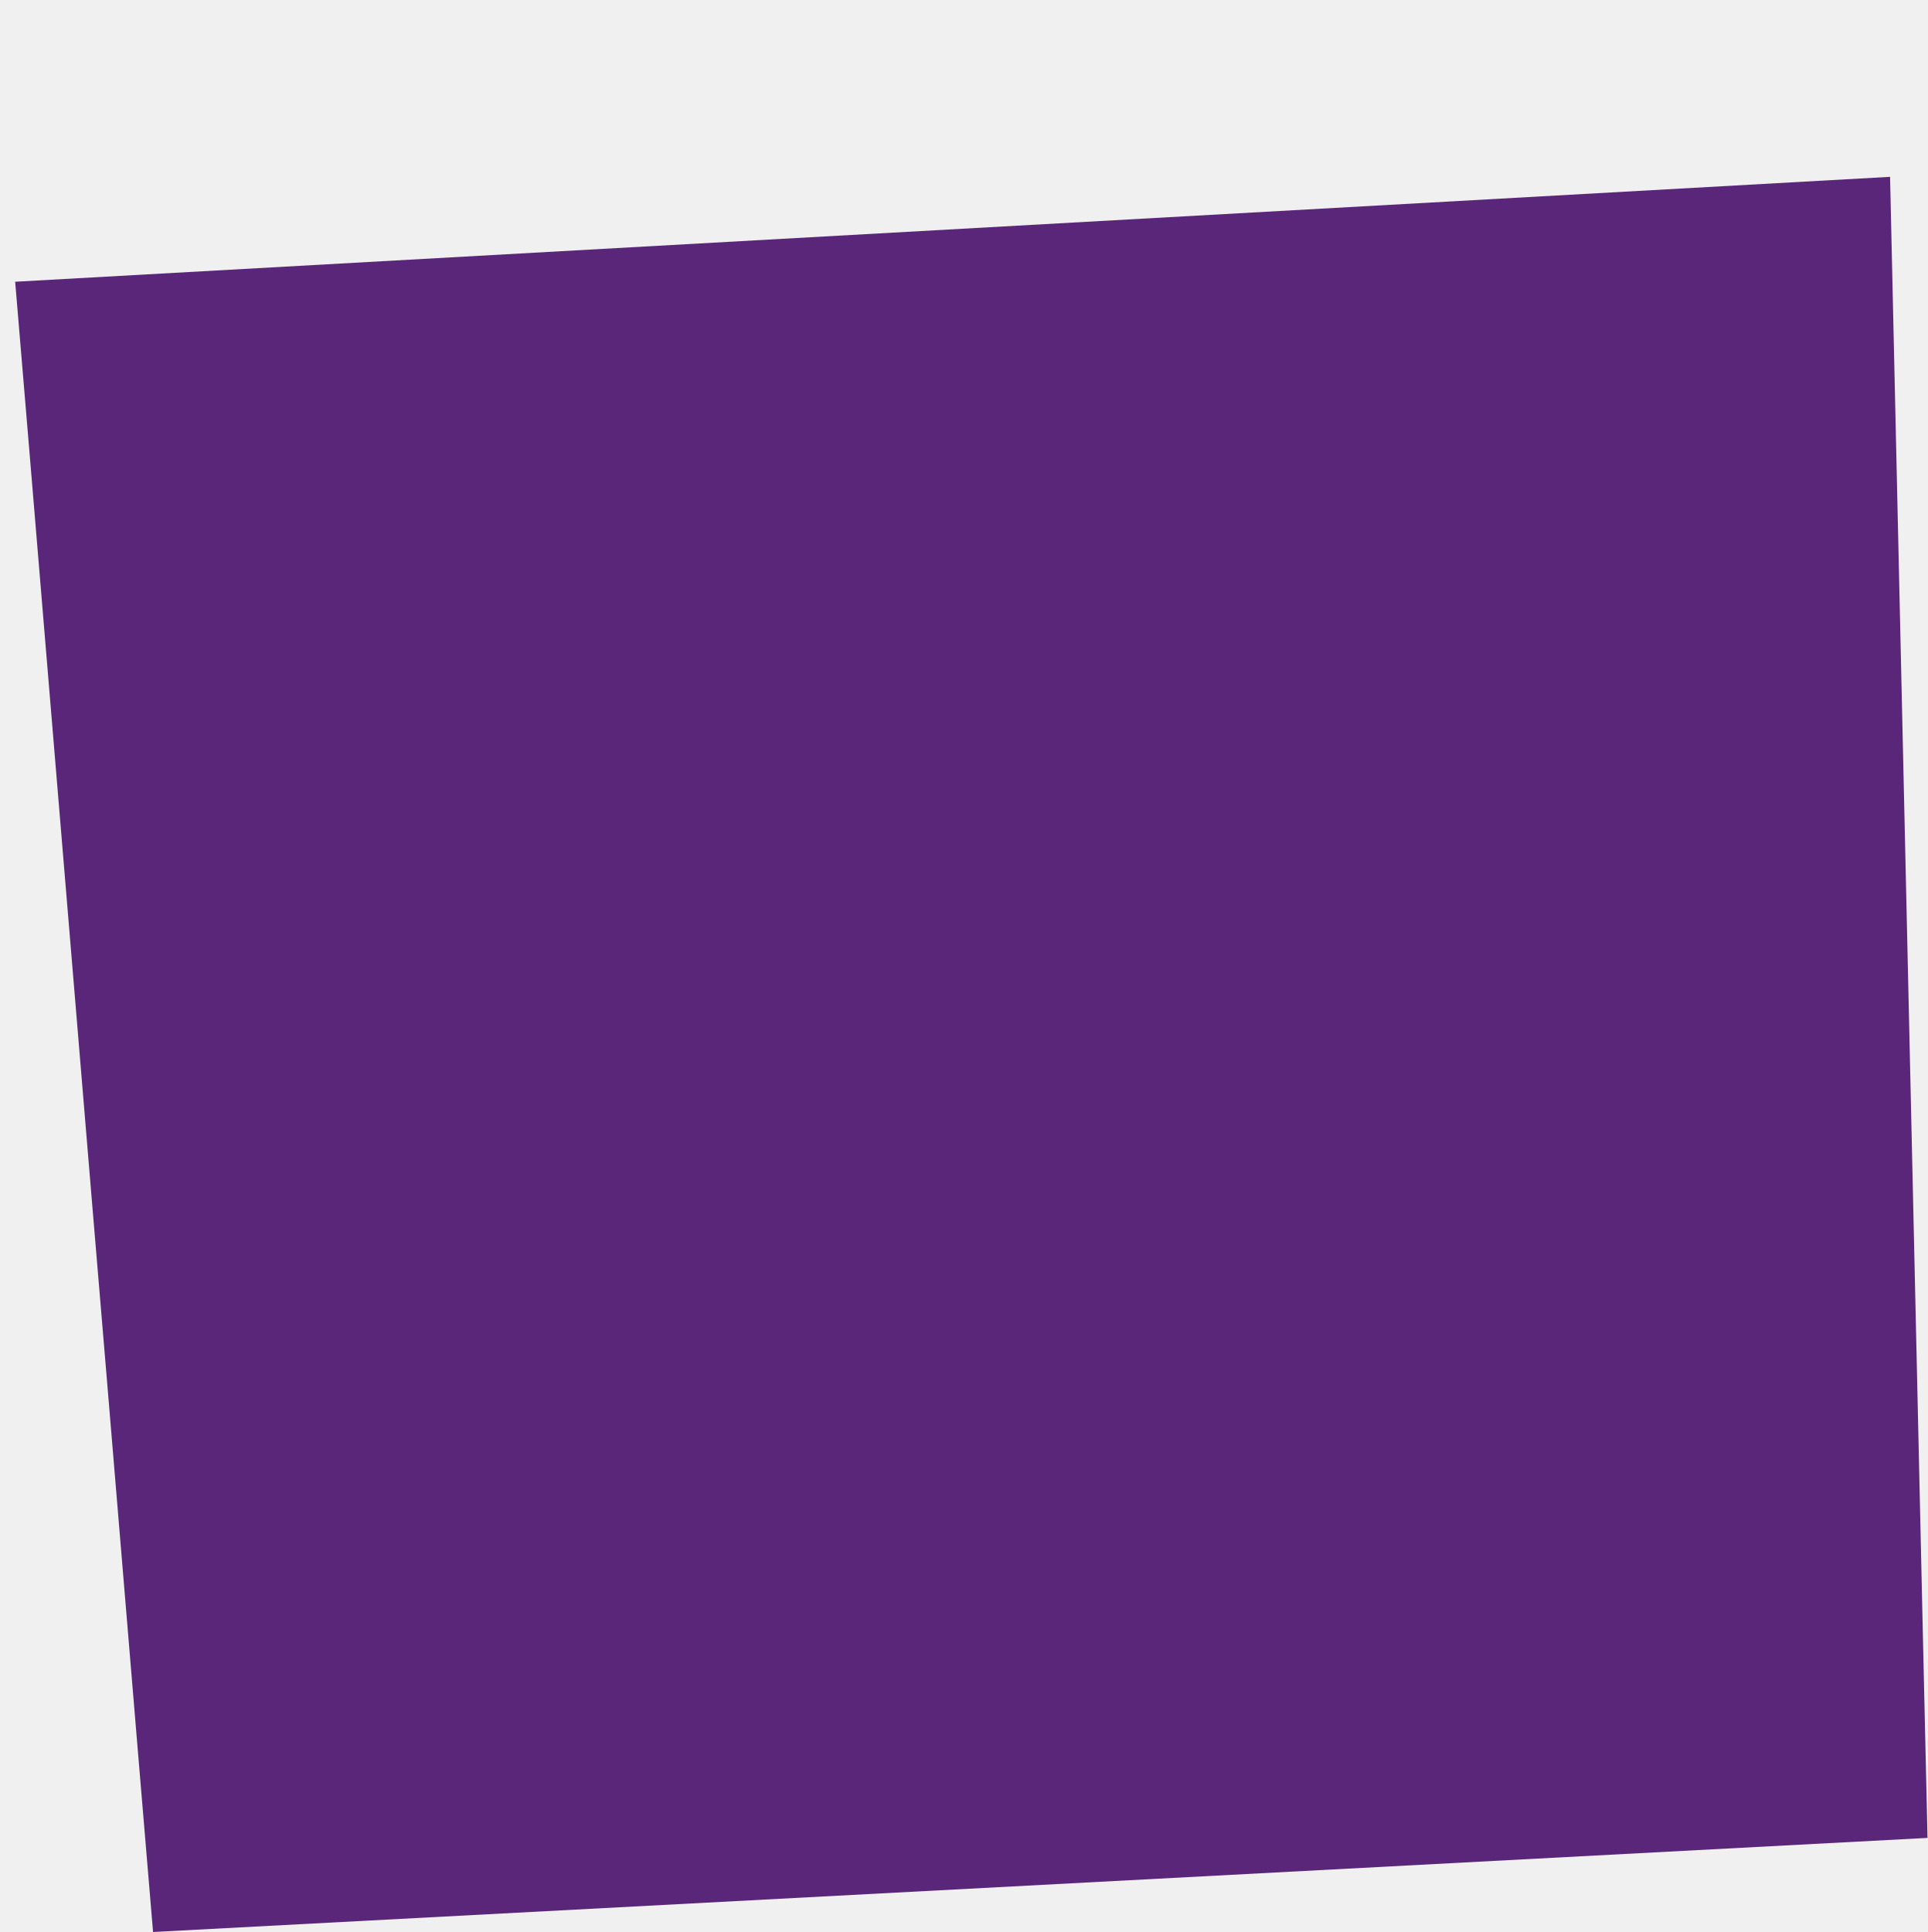
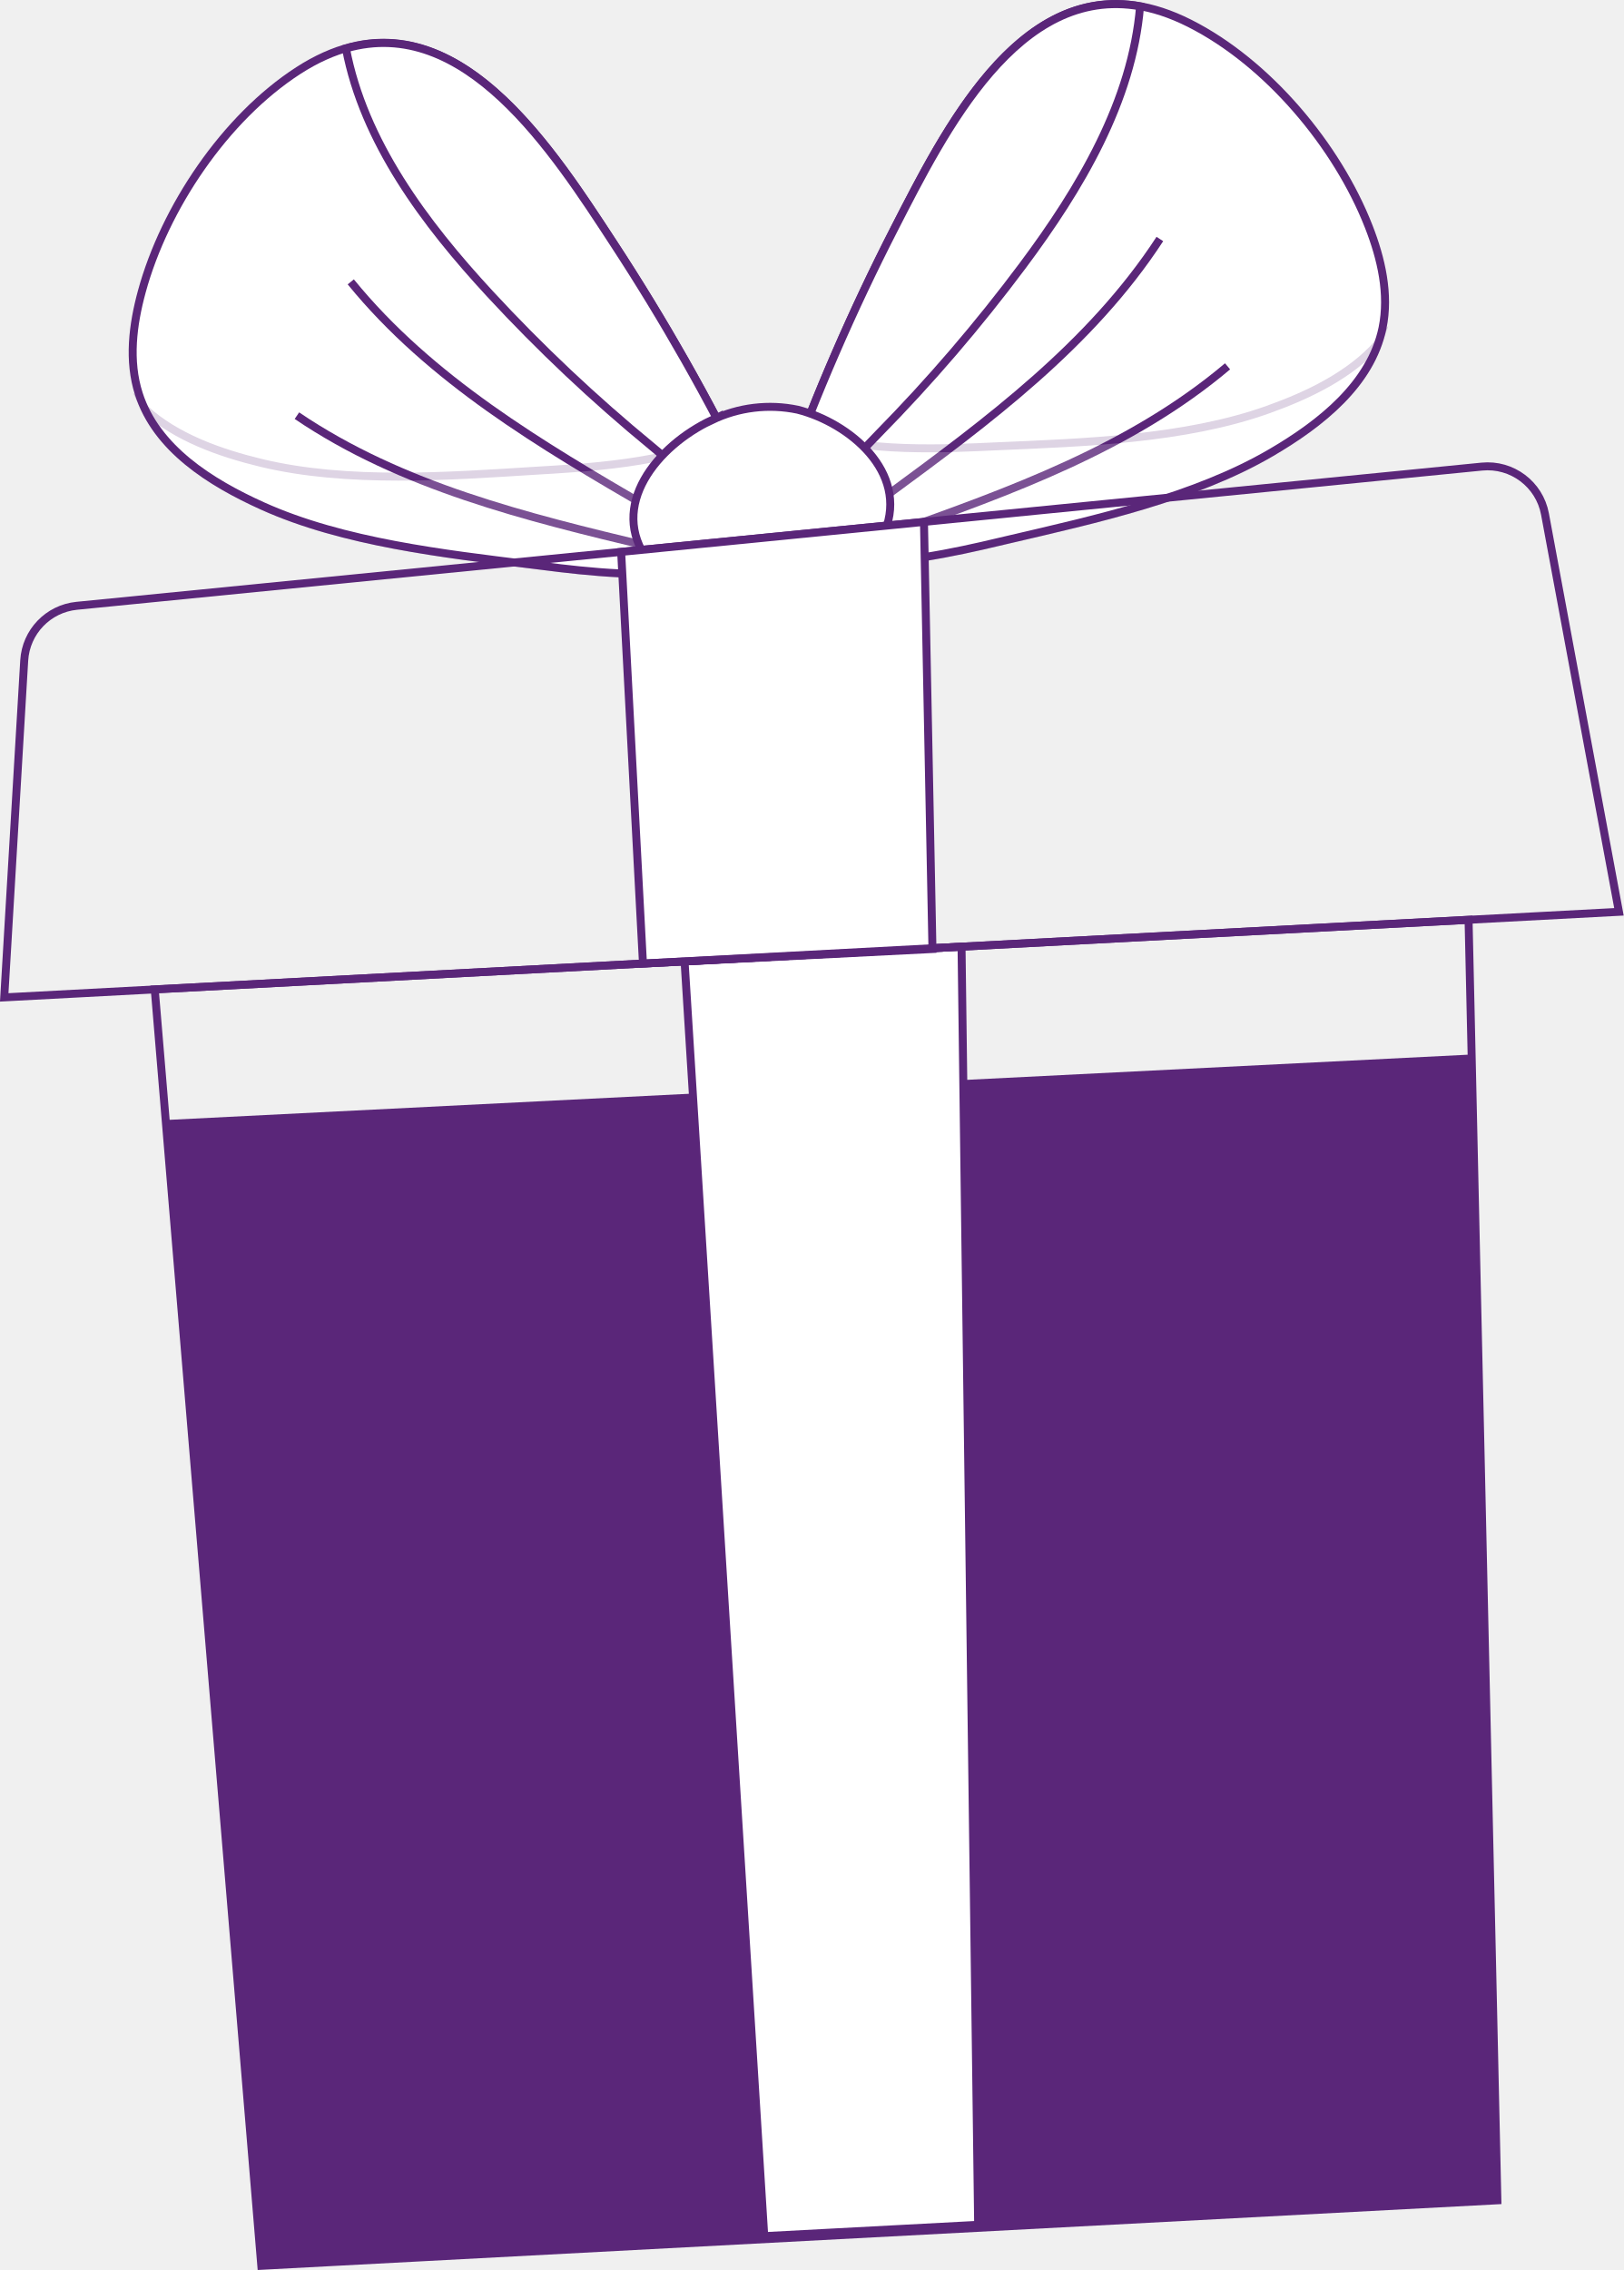
- <svg xmlns="http://www.w3.org/2000/svg" viewBox="0 0 181.72 182.13">
+ <svg xmlns="http://www.w3.org/2000/svg" viewBox="0 0 469.41 656.04">
  <defs>
-     <style>.cls-1{fill:none;}.cls-2{fill:#5a2679;}</style>
+     <style>.cls-1,.cls-5{fill:none;}.cls-2{fill:#5a2679;}.cls-3,.cls-4{fill:#fff;}.cls-3,.cls-4,.cls-5{stroke:#5a2679;stroke-miterlimit:10;stroke-width:2.3px;}.cls-4{opacity:0.2;}</style>
  </defs>
  <g id="Capa_2" data-name="Capa 2">
    <g id="Capa_1-2" data-name="Capa 1">
-       <polygon class="cls-1" points="177.81 0 0 9.42 1.43 26.56 178.19 16.67 177.81 0" />
-       <polygon class="cls-2" points="181.31 155.32 180.92 137.99 180.53 120.66 180.14 103.32 179.75 85.99 179.36 68.66 178.97 51.33 178.58 34 178.19 16.67 1.43 26.56 2.88 43.84 4.32 61.11 5.76 78.38 7.2 95.65 8.64 112.93 10.09 130.2 11.53 147.47 12.97 164.74 14.43 182.13 181.72 173.26 181.31 155.32" />
+       <polygon class="cls-1" points="424.53 265.83 44.73 285.94 47.89 323.69 425.41 304.76 424.53 265.83" />
+       <polygon class="cls-2" points="432.08 601.19 431.25 564.14 430.41 527.09 429.58 490.03 428.74 452.98 427.91 415.92 427.07 378.87 426.24 341.82 425.41 304.76 47.89 323.69 50.96 360.44 54.03 397.19 57.1 433.95 60.17 470.71 63.24 507.47 66.31 544.23 69.38 581 72.45 617.76 75.54 654.83 432.86 635.9 432.08 601.19" />
+     </g>
+     <g id="Capa_3" data-name="Capa 3">
+       <polygon class="cls-3" points="220.93 646.25 197.89 277.83 277.96 273.59 282.76 642.98 220.93 646.25" />
+       <path class="cls-3" d="M367.48,130.79c-22.1,12.93-50.87,19.3-75.52,25.05-17.12,4-78.32,19.88-65-17A620.47,620.47,0,0,1,258.57,66C275,34.06,299.66-15.6,343.9,6.75c22.59,11.4,42.65,35.38,51.76,58.7,3.65,9.32,6,19.53,4,29.33C396.27,111,381.81,122.41,367.48,130.79Z" />
+       <path class="cls-3" d="M256.29,143.22c29.21-21.44,59.07-43.57,79-74.15" />
+       <path class="cls-3" d="M257.84,154.13C292,142,327,129.42,354.86,105.87" />
+       <path class="cls-4" d="M366.58,118.36C342.47,127,313,127.91,287.74,129c-11.08.48-40.21,2.35-55.28-4.78-1.89,4.87-3.77,9.74-5.54,14.66-13.28,36.84,47.92,21,65.05,17,24.64-5.75,53.41-12.12,75.51-25.05,12.93-7.56,25.9-17.62,30.8-31.45C390.28,108.39,378.24,114.2,366.58,118.36Z" />
+       <path class="cls-3" d="M329.57,1.83c-35.41-6.32-56.48,35.87-71,64.18a622.21,622.21,0,0,0-31.66,72.87c-1.67,4.64-2.15,8.44-1.7,11.54,11.2-5.31,20.19-16.36,28.67-25a471.33,471.33,0,0,0,41.78-48.69C312.26,54.48,327.29,29.24,329.57,1.83Z" />
+       <path class="cls-3" d="M75.92,146.24c23.34,10.52,52.62,13.82,77.73,16.93,17.46,2.17,80,11.49,62.89-23.75a621.15,621.15,0,0,0-39.17-69.11c-19.66-30-49.48-76.81-91.12-49.92C65,34.12,47.59,60.08,41,84.24c-2.64,9.65-3.93,20.05-.87,29.58C45.19,129.62,60.79,139.42,75.92,146.24Z" />
+       <path class="cls-3" d="M187.8,146.85c-31.32-18.24-63.35-37.09-86.4-65.39" />
+       <path class="cls-3" d="M187.4,157.86c-35.24-8.44-71.34-17.26-101.57-37.73" />
+       <path class="cls-4" d="M75.5,133.78c24.88,6,54.27,3.84,79.53,2.25,11.06-.69,40.22-1.91,54.45-10.59,2.4,4.64,4.79,9.29,7.06,14,17.1,35.24-45.43,25.92-62.89,23.75-25.11-3.11-54.39-6.41-77.73-16.93-13.66-6.16-27.62-14.79-33.95-28C50.87,126.37,63.46,130.87,75.5,133.78Z" />
+       <path class="cls-3" d="M100,14c34.54-10,60,29.7,77.38,56.32a622.83,622.83,0,0,1,39.18,69.11c2.15,4.45,3,8.18,2.91,11.31-11.7-4.1-21.81-14.14-31.15-21.81a469.11,469.11,0,0,1-46.68-44C122.77,64.52,105.15,41,100,14Z" />
+       <path class="cls-3" d="M205.81,121.38c-15.92,7.47-30.11,24.91-18.4,40.69a27,27,0,0,0,12.4,8.78c17,6.39,48.35,2,56-17.3,6.81-17.15-10.25-31.32-25.21-35.14a38.82,38.82,0,0,0-24.81,3Z" />
+       <path class="cls-5" d="M468,263.52,1.22,288.25,7,190.88a16.88,16.88,0,0,1,15.18-15.8l406.18-40.23a16.88,16.88,0,0,1,18.26,13.71Z" />
+       <polygon class="cls-3" points="179.56 159.5 185.87 278.47 269.55 274.27 267.1 150.83 179.56 159.5" />
+       <polygon class="cls-5" points="432.08 601.19 431.25 564.14 430.41 527.09 429.58 490.03 428.74 452.98 427.91 415.92 427.07 378.87 426.24 341.82 425.41 304.76 424.53 265.83 44.73 285.94 47.89 323.69 50.96 360.44 54.03 397.19 57.1 433.95 60.17 470.71 63.24 507.47 66.31 544.23 69.38 581 72.45 617.76 75.54 654.83 432.86 635.9 432.08 601.19" />
    </g>
  </g>
</svg>
